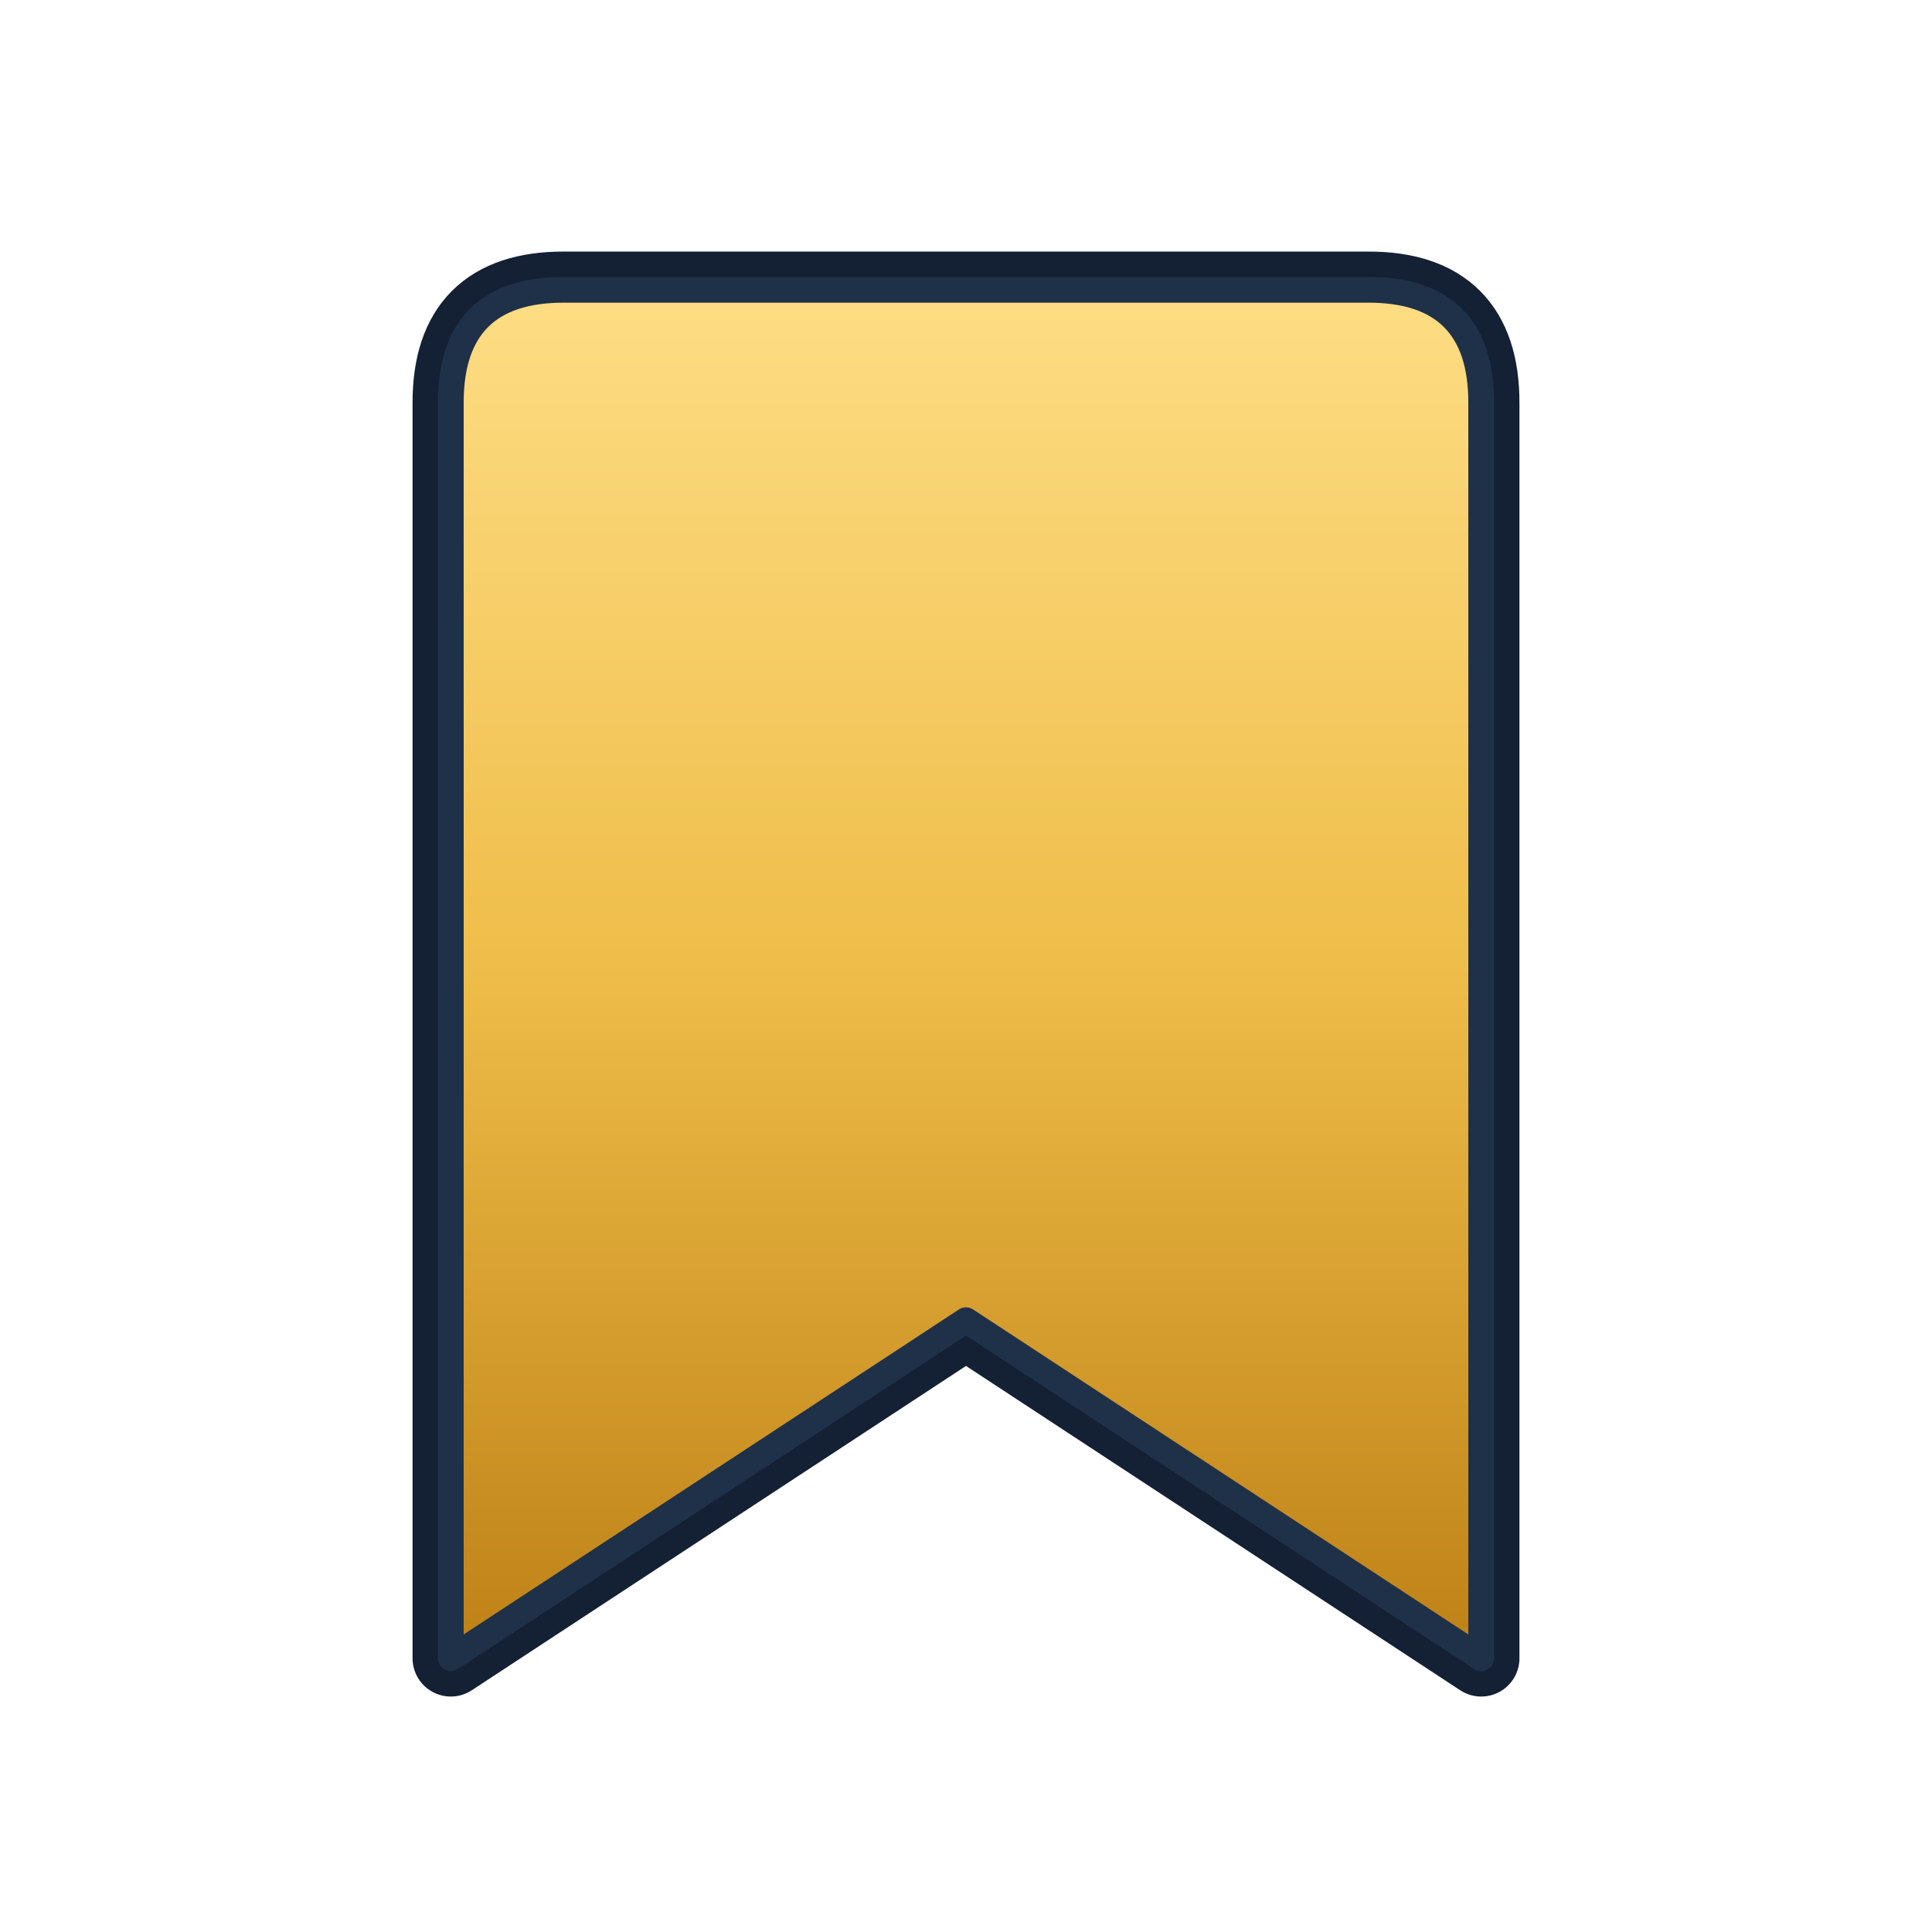
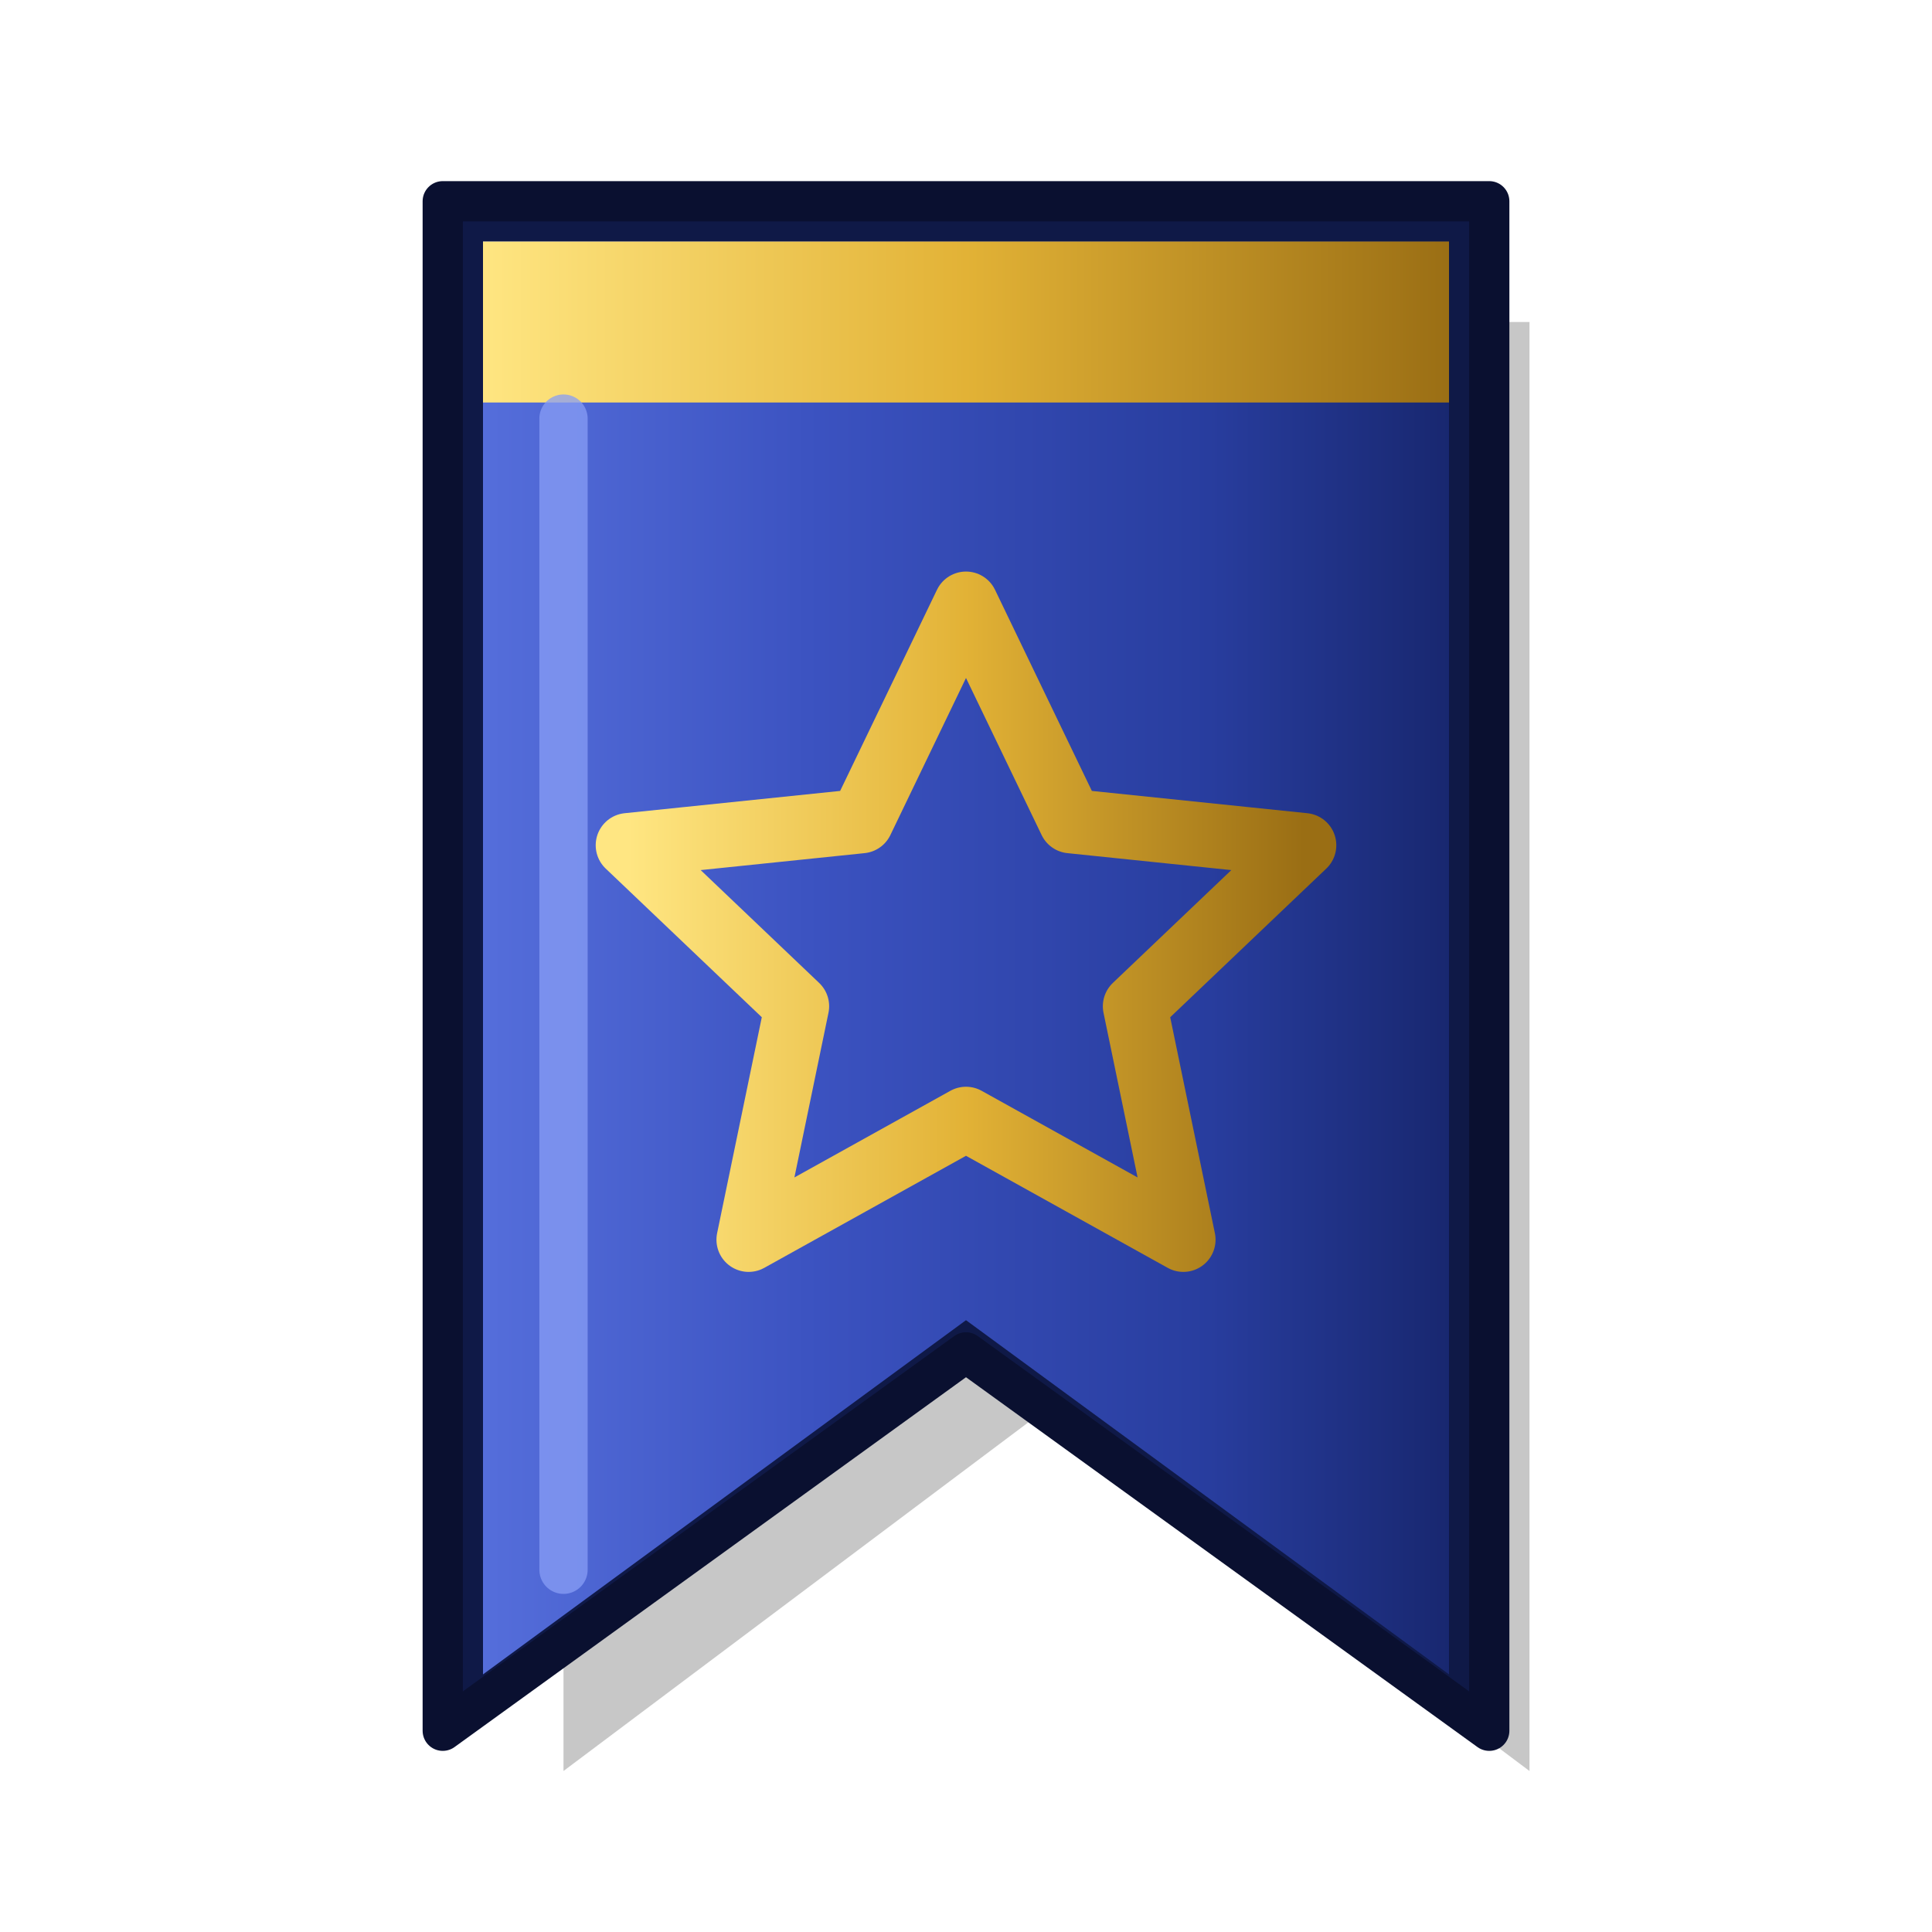
<svg xmlns="http://www.w3.org/2000/svg" viewBox="0 0 24 24" width="24" height="24">
  <defs>
-     <linearGradient id="g" x1="12" y1="2.8" x2="12" y2="21.2" gradientUnits="userSpaceOnUse">
-       <stop offset="0" stop-color="#ffe08a" />
-       <stop offset="0.5" stop-color="#efbd49" />
-       <stop offset="1" stop-color="#ba7c12" />
+     <linearGradient id="bm-ribbon" x1="0" y1="0" x2="1" y2="0">
+       <stop offset="0%" stop-color="#556edb" />
+       <stop offset="35%" stop-color="#3b52c0" />
+       <stop offset="75%" stop-color="#283d9e" />
+       <stop offset="100%" stop-color="#18276f" />
+     </linearGradient>
+     <linearGradient id="bm-gold" x1="0" y1="0" x2="1" y2="0">
+       <stop offset="0%" stop-color="#ffe682" />
+       <stop offset="50%" stop-color="#e2b236" />
+       <stop offset="100%" stop-color="#9a6e14" />
    </linearGradient>
  </defs>
-   <path d="M7 3.6 L 17 3.6 Q 18.4 3.6 18.4 5 L 18.4 20.6 L 12 16.4 L 5.6 20.6 L 5.6 5 Q 5.6 3.6 7 3.6 Z" fill="none" stroke="#142033" stroke-width="0.95" stroke-linejoin="round" stroke-linecap="round" />
-   <path d="M7 3.6 L 17 3.6 Q 18.4 3.6 18.4 5 L 18.4 20.6 L 12 16.4 L 5.6 20.6 L 5.6 5 Q 5.6 3.6 7 3.6 Z" fill="url(#g)" stroke="#1f3149" stroke-width="0.32" stroke-linejoin="round" stroke-linecap="round" />
+   <polygon points="6,3 18,3 18,21 12,16.5 6,21" fill="#000000" opacity="0.22" transform="translate(1, 1)" />
+   <polygon points="5.5,2.5 18.5,2.5 18.5,21.5 12,16.8 5.5,21.5" fill="#0f1947" stroke="#0a1030" stroke-width="0.5" stroke-linejoin="round" />
+   <polygon points="6,3 18,3 18,20.8 12,16.4 6,20.8" fill="url(#bm-ribbon)" />
+   <rect x="6" y="3" width="12" height="2" fill="url(#bm-gold)" />
+   <line x1="7" y1="5.2" x2="7" y2="19.5" stroke="#889df5" stroke-width="0.6" stroke-linecap="round" opacity="0.75" />
+   <polygon points="12,7.5 13.3,10.2 16.2,10.5 14.1,12.5 14.7,15.4 12,13.9 9.3,15.4 9.9,12.5 7.8,10.5 10.7,10.2" fill="none" stroke="url(#bm-gold)" stroke-width="0.8" stroke-linejoin="round" />
</svg>
